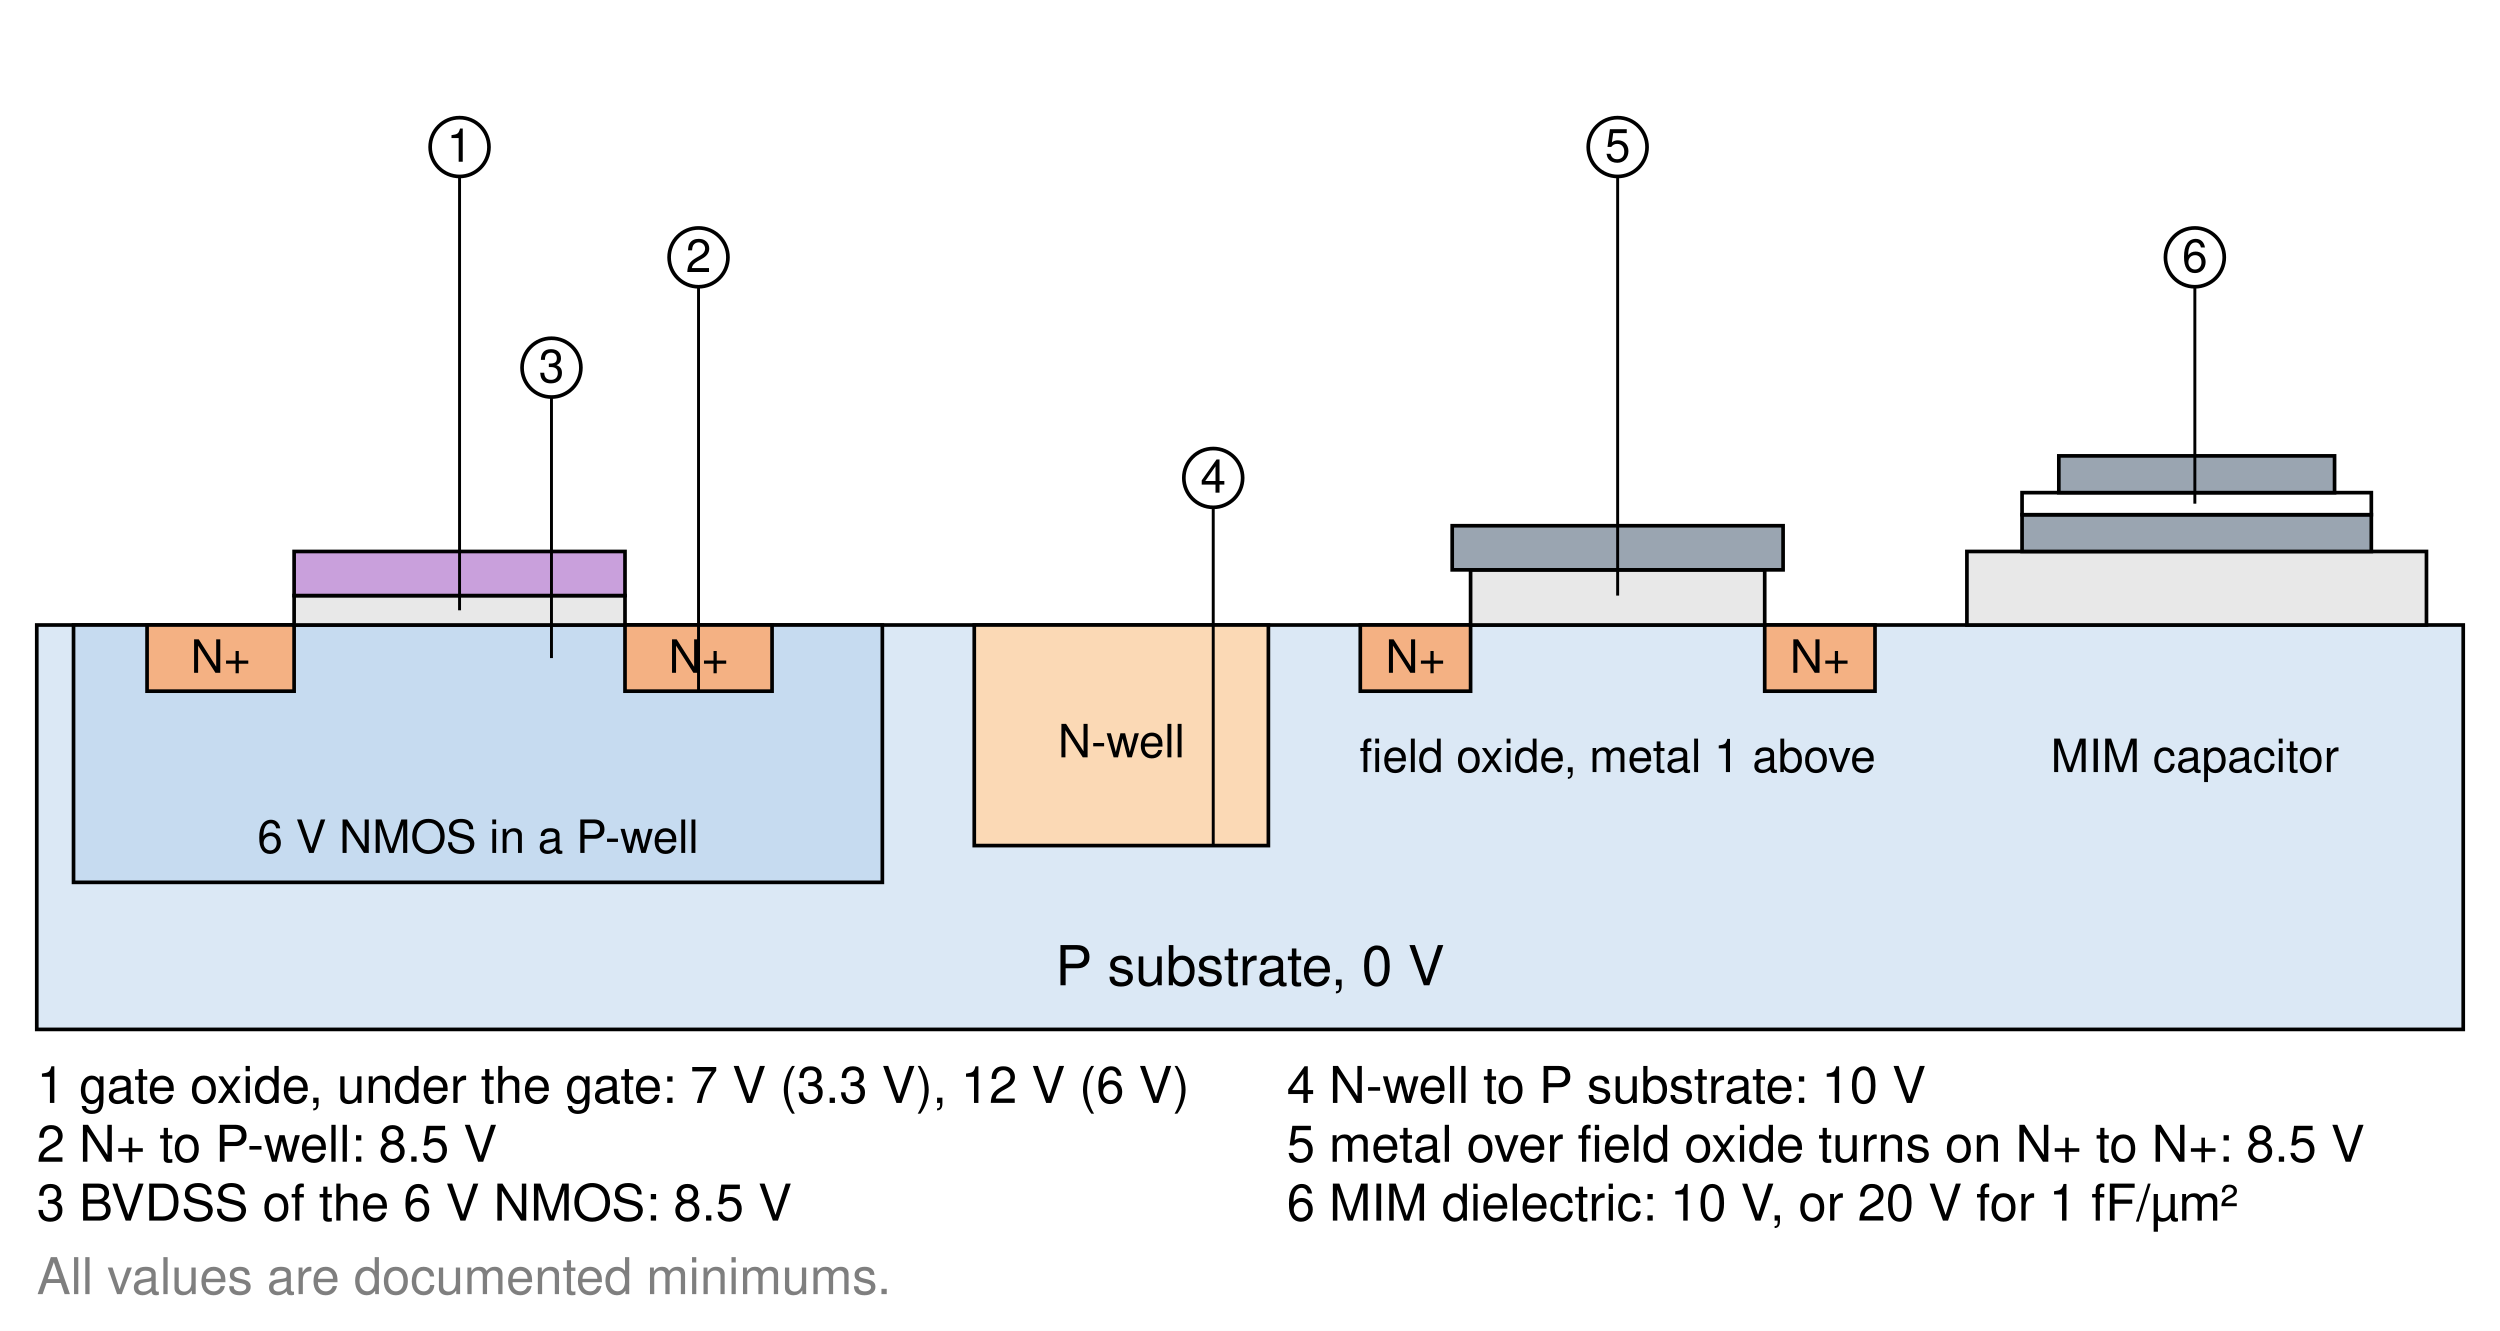
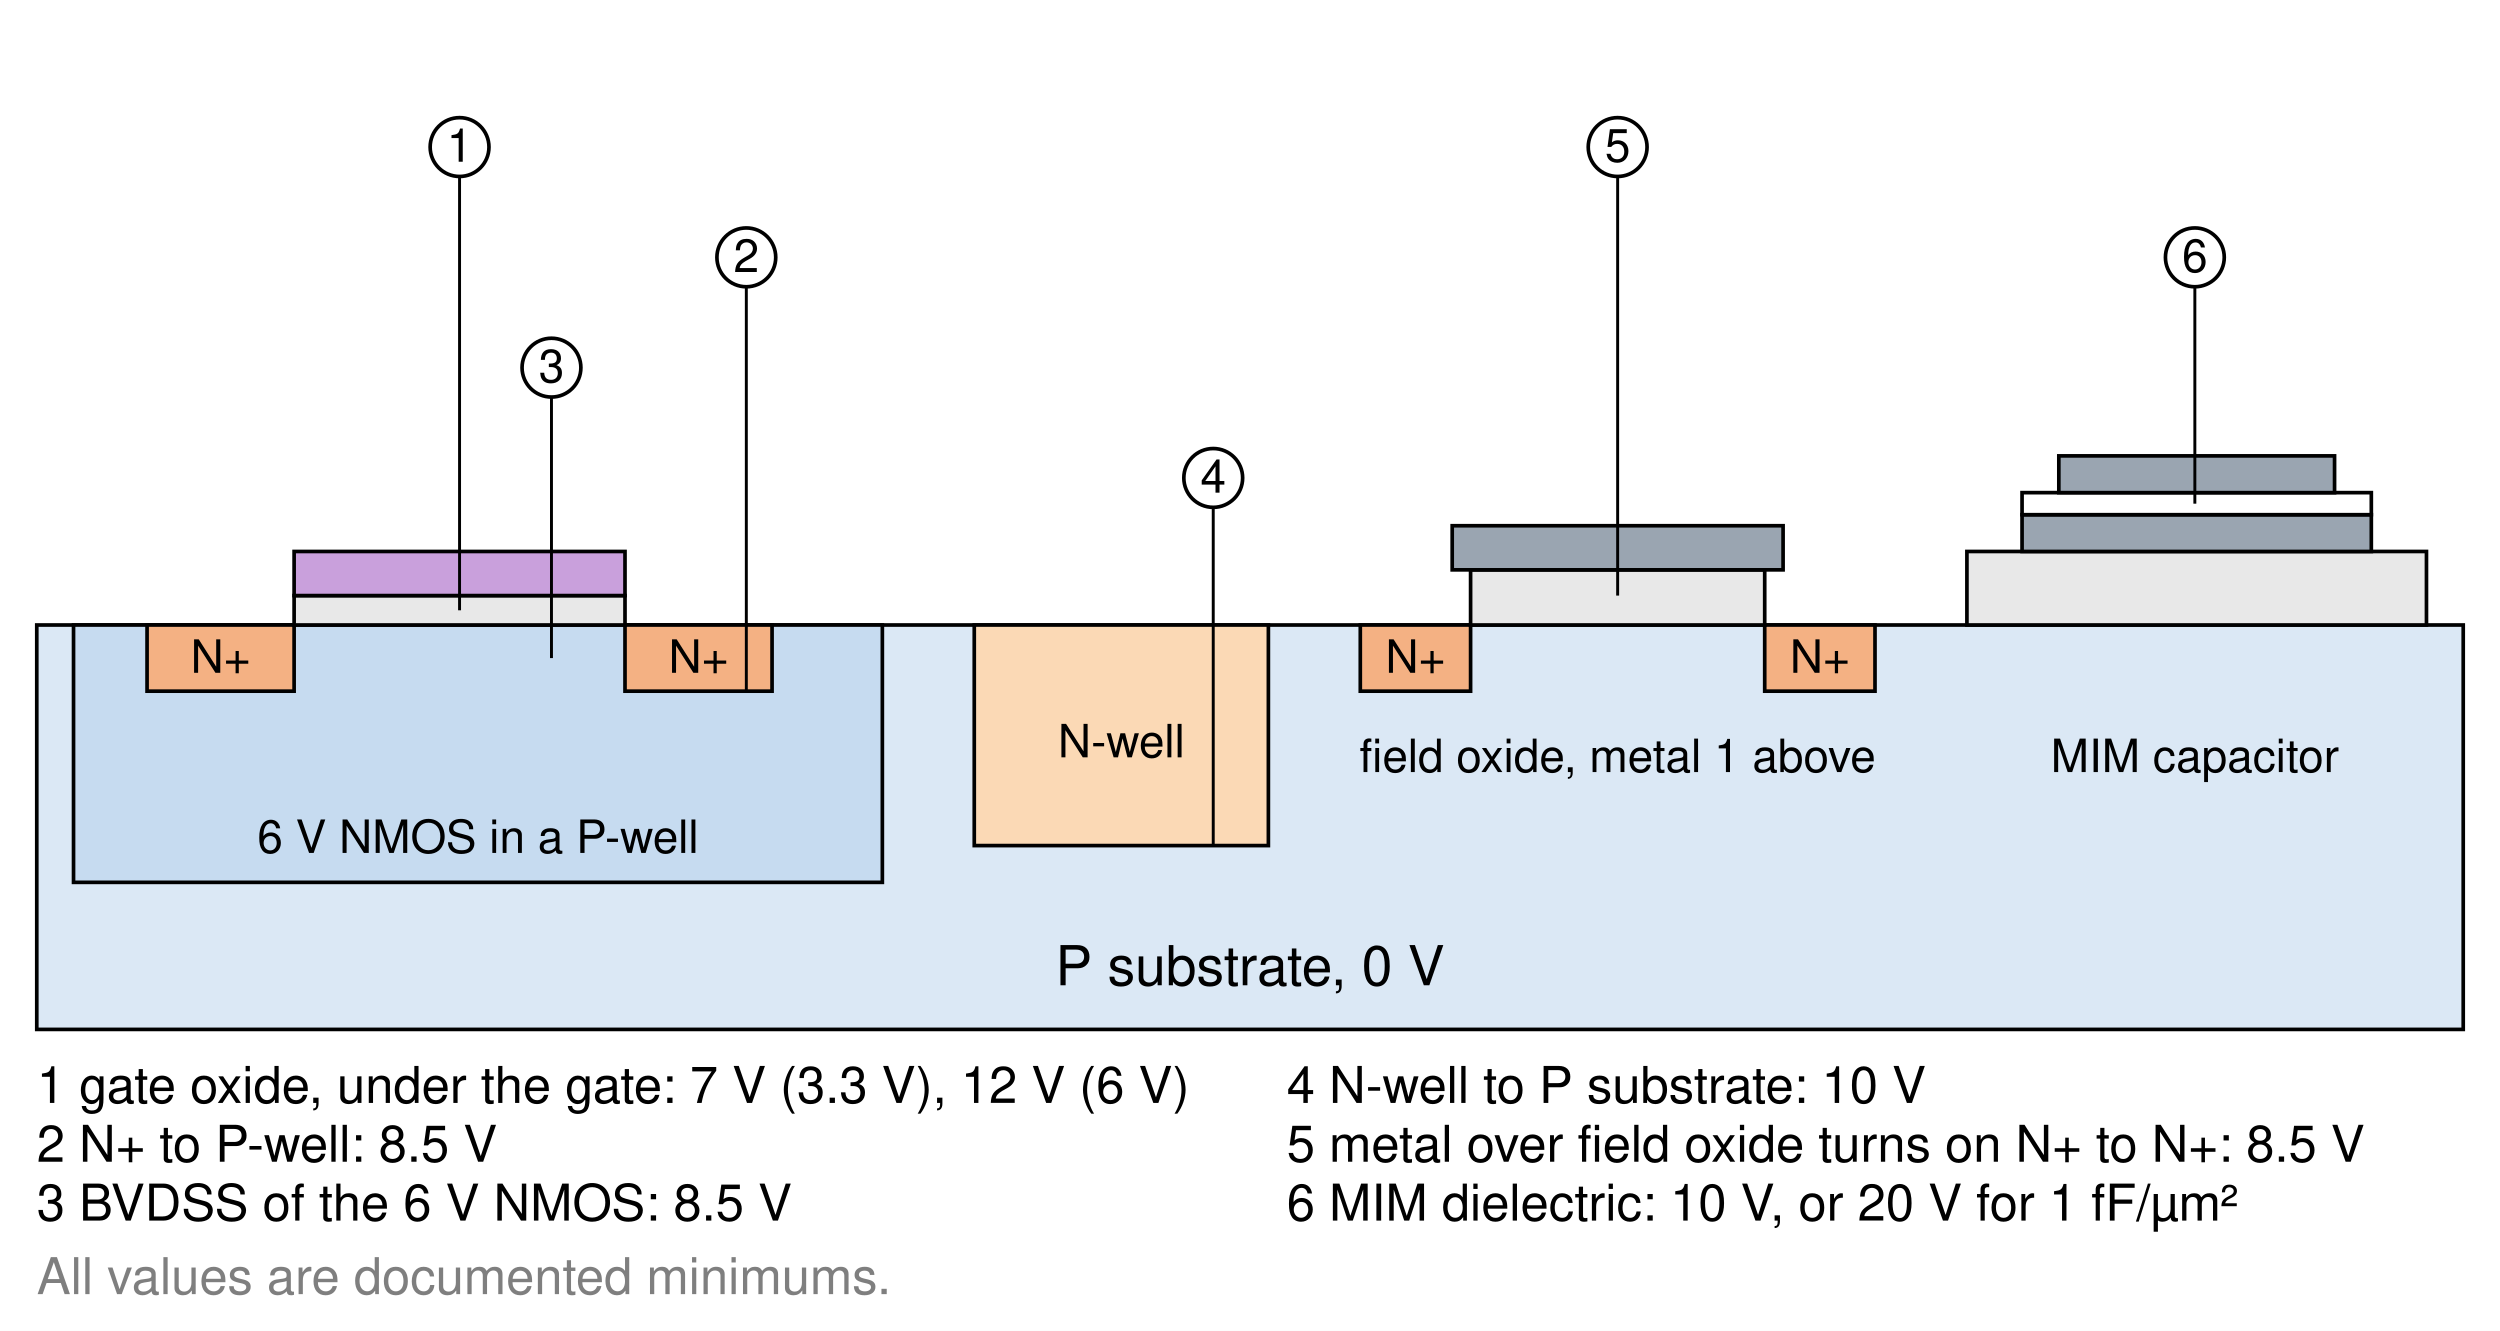
<svg xmlns="http://www.w3.org/2000/svg" width="680" height="362" viewBox="0 0 680 362">
  <defs>
    <marker id="arr" viewBox="0 0 10 10" refX="9" refY="5" markerWidth="7" markerHeight="7" orient="auto-start-reverse">
      <path d="M0,0 L10,5 L0,10 z" fill="#000000" />
    </marker>
  </defs>
  <rect width="680" height="362" fill="#ffffff" />
  <rect x="10.0" y="170.0" width="660.0" height="110.0" rx="0" fill="#dbe8f5" stroke="#000000" stroke-width="1.0" />
  <text x="340.0" y="268.0" font-family="Helvetica, Arial, sans-serif" font-size="15.0" text-anchor="middle" font-weight="normal" fill="#000000">P substrate, 0 V</text>
  <rect x="20.0" y="170.0" width="220.0" height="70.0" rx="0" fill="#c6dbf0" stroke="#000000" stroke-width="1.0" />
  <rect x="40.0" y="170.0" width="40.0" height="18.0" rx="0" fill="#f4b183" stroke="#000000" stroke-width="1.0" />
  <text x="60.0" y="183.0" font-family="Helvetica, Arial, sans-serif" font-size="12.5" text-anchor="middle" font-weight="normal" fill="#000000">N+</text>
  <rect x="170.0" y="170.0" width="40.0" height="18.0" rx="0" fill="#f4b183" stroke="#000000" stroke-width="1.0" />
  <text x="190.0" y="183.0" font-family="Helvetica, Arial, sans-serif" font-size="12.5" text-anchor="middle" font-weight="normal" fill="#000000">N+</text>
  <rect x="80.0" y="162.0" width="90.0" height="8.0" rx="0" fill="#e8e8e8" stroke="#000000" stroke-width="1.0" />
  <rect x="80.0" y="150.0" width="90.0" height="12.0" rx="0" fill="#c9a0dc" stroke="#000000" stroke-width="1.0" />
  <text x="130.0" y="232.0" font-family="Helvetica, Arial, sans-serif" font-size="12.5" text-anchor="middle" font-weight="normal" fill="#000000">6 V NMOS in a P-well</text>
  <rect x="265.0" y="170.0" width="80.0" height="60.0" rx="0" fill="#fbd9b5" stroke="#000000" stroke-width="1.0" />
  <text x="305.0" y="206.0" font-family="Helvetica, Arial, sans-serif" font-size="12.5" text-anchor="middle" font-weight="normal" fill="#000000">N-well</text>
  <rect x="370.0" y="170.0" width="30.0" height="18.0" rx="0" fill="#f4b183" stroke="#000000" stroke-width="1.0" />
  <text x="385.0" y="183.0" font-family="Helvetica, Arial, sans-serif" font-size="12.5" text-anchor="middle" font-weight="normal" fill="#000000">N+</text>
  <rect x="480.0" y="170.0" width="30.0" height="18.0" rx="0" fill="#f4b183" stroke="#000000" stroke-width="1.0" />
  <text x="495.0" y="183.0" font-family="Helvetica, Arial, sans-serif" font-size="12.5" text-anchor="middle" font-weight="normal" fill="#000000">N+</text>
  <rect x="400.0" y="155.0" width="80.0" height="15.0" rx="0" fill="#e8e8e8" stroke="#000000" stroke-width="1.0" />
  <rect x="395.0" y="143.0" width="90.0" height="12.0" rx="0" fill="#9aa5b1" stroke="#000000" stroke-width="1.0" />
  <text x="440.0" y="210.0" font-family="Helvetica, Arial, sans-serif" font-size="12.5" text-anchor="middle" font-weight="normal" fill="#000000">field oxide, metal 1 above</text>
  <rect x="535.0" y="150.0" width="125.0" height="20.0" rx="0" fill="#e8e8e8" stroke="#000000" stroke-width="1.0" />
  <rect x="550.0" y="140.0" width="95.0" height="10.0" rx="0" fill="#9aa5b1" stroke="#000000" stroke-width="1.0" />
  <rect x="550.0" y="134.0" width="95.0" height="6.0" rx="0" fill="#ffffff" stroke="#000000" stroke-width="1.0" />
  <rect x="560.0" y="124.0" width="75.0" height="10.0" rx="0" fill="#9aa5b1" stroke="#000000" stroke-width="1.0" />
  <text x="597.0" y="210.0" font-family="Helvetica, Arial, sans-serif" font-size="12.5" text-anchor="middle" font-weight="normal" fill="#000000">MIM capacitor</text>
  <line x1="125.0" y1="166.0" x2="125.0" y2="46.0" stroke="#000000" stroke-width="0.8" />
  <circle cx="125" cy="40" r="8" fill="#ffffff" stroke="#000000" />
  <text x="125.0" y="44.0" font-family="Helvetica, Arial, sans-serif" font-size="12.5" text-anchor="middle" font-weight="normal" fill="#000000">1</text>
-   <line x1="190.0" y1="188.0" x2="190.0" y2="76.0" stroke="#000000" stroke-width="0.8" />
-   <circle cx="190" cy="70" r="8" fill="#ffffff" stroke="#000000" />
-   <text x="190.0" y="74.0" font-family="Helvetica, Arial, sans-serif" font-size="12.5" text-anchor="middle" font-weight="normal" fill="#000000">2</text>
+   <line x1="203.0" y1="188.0" x2="203.0" y2="76.0" stroke="#000000" stroke-width="0.8" />
+   <circle cx="203" cy="70" r="8" fill="#ffffff" stroke="#000000" />
+   <text x="203.0" y="74.0" font-family="Helvetica, Arial, sans-serif" font-size="12.5" text-anchor="middle" font-weight="normal" fill="#000000">2</text>
  <line x1="150.0" y1="179.0" x2="150.0" y2="106.0" stroke="#000000" stroke-width="0.8" />
  <circle cx="150" cy="100" r="8" fill="#ffffff" stroke="#000000" />
  <text x="150.0" y="104.0" font-family="Helvetica, Arial, sans-serif" font-size="12.5" text-anchor="middle" font-weight="normal" fill="#000000">3</text>
  <line x1="330.0" y1="230.0" x2="330.0" y2="136.0" stroke="#000000" stroke-width="0.8" />
  <circle cx="330" cy="130" r="8" fill="#ffffff" stroke="#000000" />
  <text x="330.0" y="134.0" font-family="Helvetica, Arial, sans-serif" font-size="12.5" text-anchor="middle" font-weight="normal" fill="#000000">4</text>
  <line x1="440.0" y1="162.0" x2="440.0" y2="46.0" stroke="#000000" stroke-width="0.8" />
  <circle cx="440" cy="40" r="8" fill="#ffffff" stroke="#000000" />
  <text x="440.0" y="44.0" font-family="Helvetica, Arial, sans-serif" font-size="12.5" text-anchor="middle" font-weight="normal" fill="#000000">5</text>
  <line x1="597.0" y1="137.0" x2="597.0" y2="76.0" stroke="#000000" stroke-width="0.8" />
  <circle cx="597" cy="70" r="8" fill="#ffffff" stroke="#000000" />
  <text x="597.0" y="74.0" font-family="Helvetica, Arial, sans-serif" font-size="12.5" text-anchor="middle" font-weight="normal" fill="#000000">6</text>
  <text x="10.0" y="300.0" font-family="Helvetica, Arial, sans-serif" font-size="13.8" text-anchor="start" font-weight="normal" fill="#000000">1 gate oxide, under the gate: 7 V (3.3 V), 12 V (6 V)</text>
  <text x="10.0" y="316.0" font-family="Helvetica, Arial, sans-serif" font-size="13.8" text-anchor="start" font-weight="normal" fill="#000000">2 N+ to P-well: 8.5 V</text>
  <text x="10.0" y="332.0" font-family="Helvetica, Arial, sans-serif" font-size="13.8" text-anchor="start" font-weight="normal" fill="#000000">3 BVDSS of the 6 V NMOS: 8.5 V</text>
  <text x="350.0" y="300.0" font-family="Helvetica, Arial, sans-serif" font-size="13.8" text-anchor="start" font-weight="normal" fill="#000000">4 N-well to P substrate: 10 V</text>
  <text x="350.0" y="316.0" font-family="Helvetica, Arial, sans-serif" font-size="13.8" text-anchor="start" font-weight="normal" fill="#000000">5 metal over field oxide turns on N+ to N+: 8.5 V</text>
  <text x="350.0" y="332.0" font-family="Helvetica, Arial, sans-serif" font-size="13.8" text-anchor="start" font-weight="normal" fill="#000000">6 MIM dielectric: 10 V, or 20 V for 1 fF/µm²</text>
  <text x="10.0" y="352.0" font-family="Helvetica, Arial, sans-serif" font-size="13.8" text-anchor="start" font-weight="normal" fill="#7f7f7f">All values are documented minimums.</text>
</svg>
